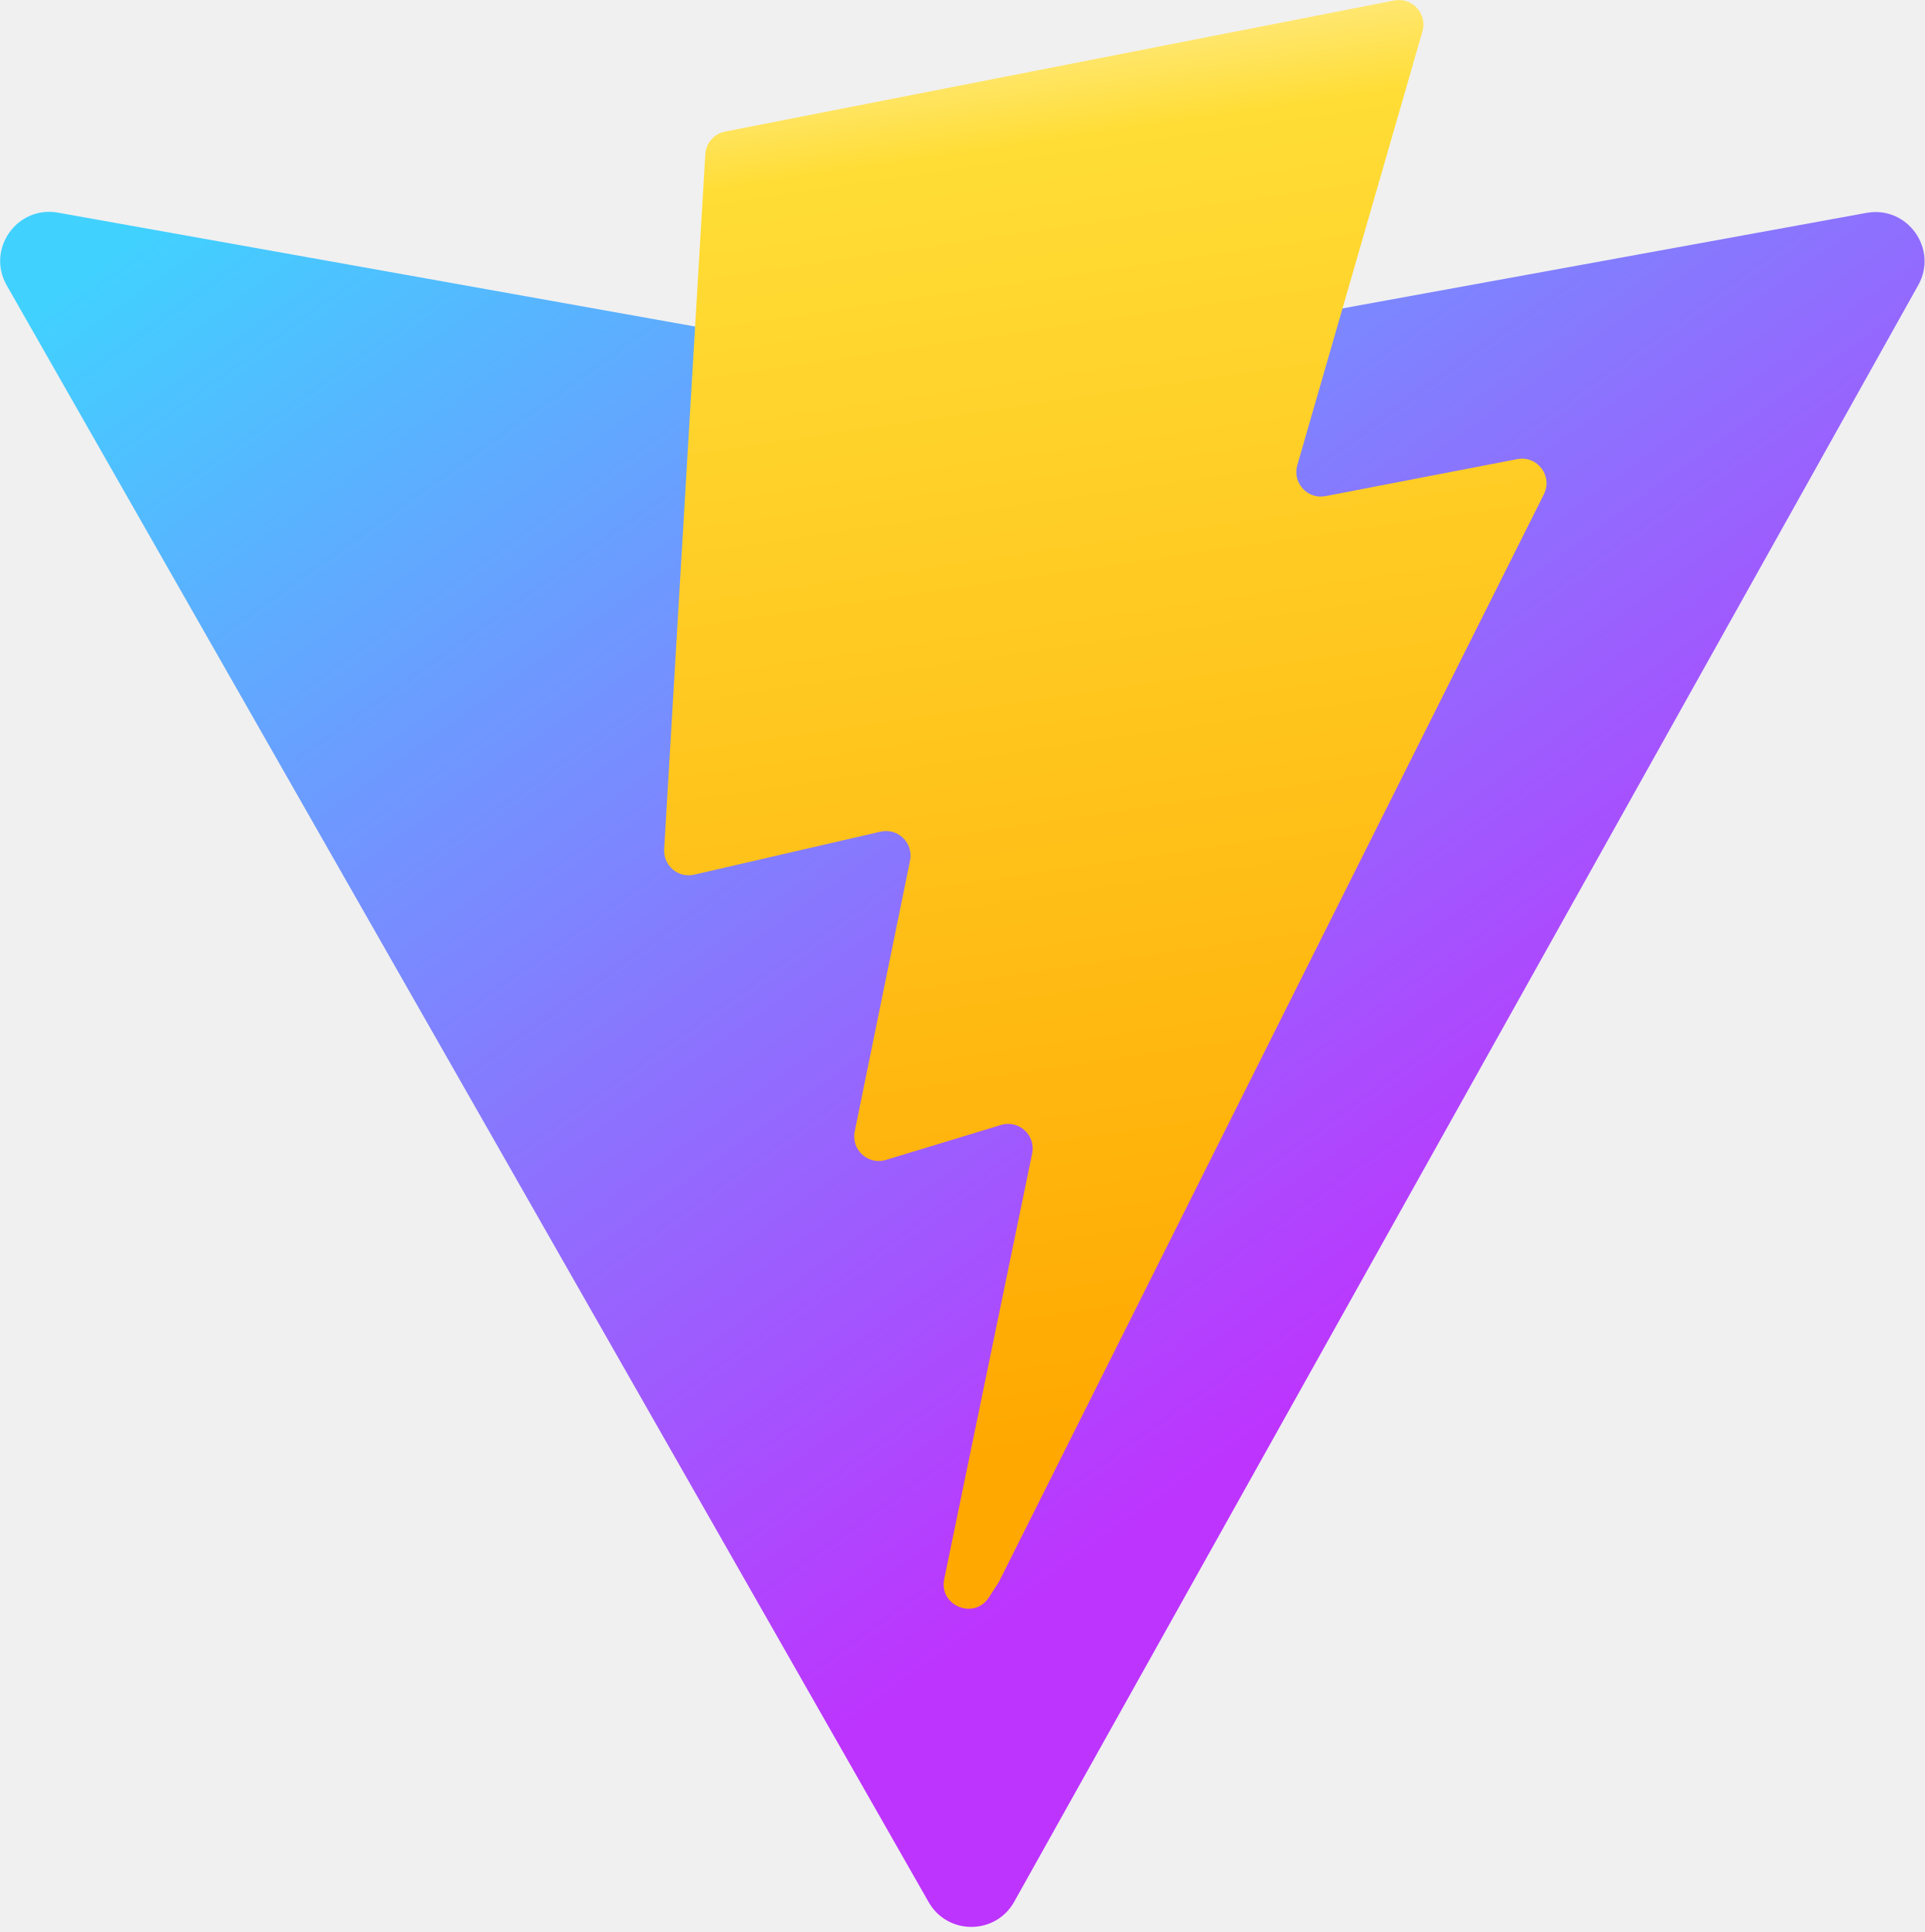
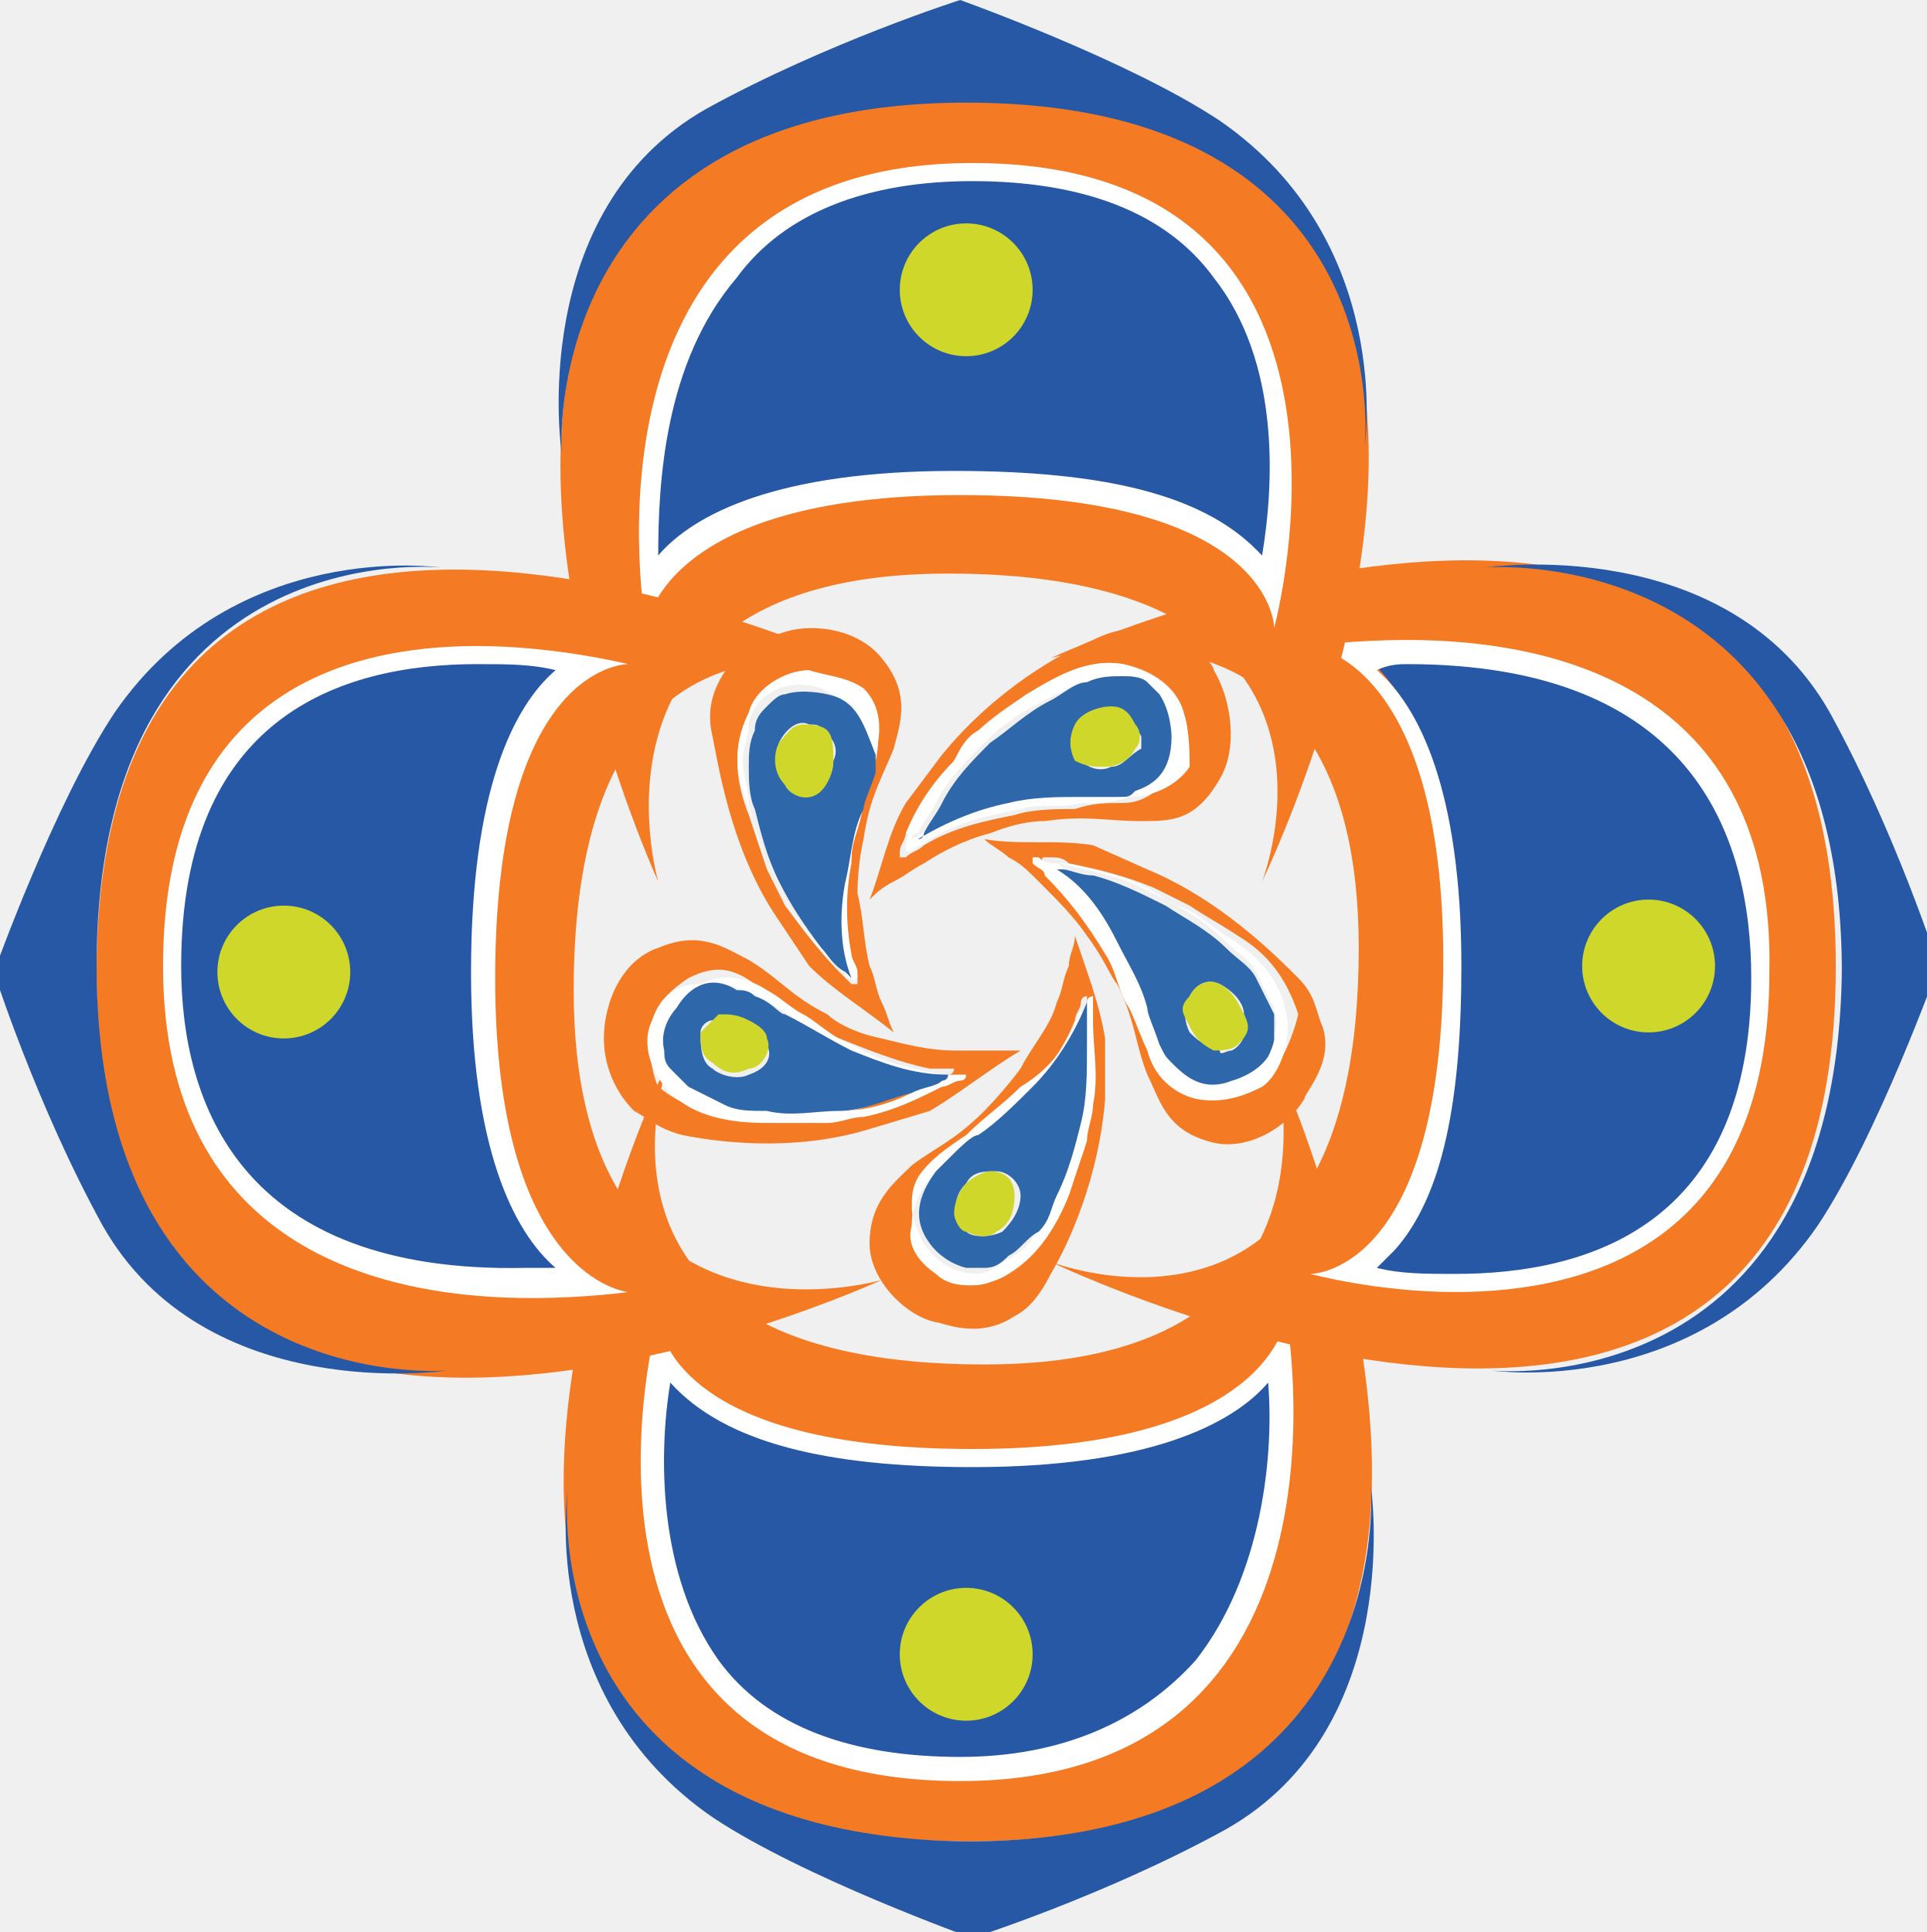
- <svg xmlns="http://www.w3.org/2000/svg" aria-hidden="true" role="img" class="iconify iconify--logos" width="31.88" height="32" preserveAspectRatio="xMidYMid meet" viewBox="0 0 256 257">
-   <defs>
-     <linearGradient id="IconifyId1813088fe1fbc01fb466" x1="-.828%" x2="57.636%" y1="7.652%" y2="78.411%">
-       <stop offset="0%" stop-color="#41D1FF" />
-       <stop offset="100%" stop-color="#BD34FE" />
-     </linearGradient>
-     <linearGradient id="IconifyId1813088fe1fbc01fb467" x1="43.376%" x2="50.316%" y1="2.242%" y2="89.03%">
-       <stop offset="0%" stop-color="#FFEA83" />
-       <stop offset="8.333%" stop-color="#FFDD35" />
-       <stop offset="100%" stop-color="#FFA800" />
-     </linearGradient>
-   </defs>
-   <path fill="url(#IconifyId1813088fe1fbc01fb466)" d="M255.153 37.938L134.897 252.976c-2.483 4.44-8.862 4.466-11.382.048L.875 37.958c-2.746-4.814 1.371-10.646 6.827-9.67l120.385 21.517a6.537 6.537 0 0 0 2.322-.004l117.867-21.483c5.438-.991 9.574 4.796 6.877 9.62Z" />
-   <path fill="url(#IconifyId1813088fe1fbc01fb467)" d="M185.432.063L96.44 17.501a3.268 3.268 0 0 0-2.634 3.014l-5.474 92.456a3.268 3.268 0 0 0 3.997 3.378l24.777-5.718c2.318-.535 4.413 1.507 3.936 3.838l-7.361 36.047c-.495 2.426 1.782 4.5 4.151 3.78l15.304-4.649c2.372-.72 4.652 1.36 4.15 3.788l-11.698 56.621c-.732 3.542 3.979 5.473 5.943 2.437l1.313-2.028l72.516-144.72c1.215-2.423-.88-5.186-3.54-4.672l-25.505 4.922c-2.396.462-4.435-1.77-3.759-4.114l16.646-57.705c.677-2.35-1.37-4.583-3.769-4.113Z" />
+ <svg xmlns="http://www.w3.org/2000/svg" version="1.1" id="Layer_1" x="0px" y="0px" viewBox="0 0 31.9 32" style="enable-background:new 0 0 31.9 32;" xml:space="preserve">
+   <style type="text/css">
+ 	.st0{fill:#F47B23;}
+ 	.st1{fill:#2758A6;}
+ 	.st2{fill:#FFFFFF;}
+ 	.st3{fill:#CED72A;}
+ 	.st4{fill:#2F67AB;}
+ </style>
+   <g>
+     <g>
+       <path class="st0" d="M11.1,17.5c0,0-2,5.1,5.2,5.1c6.3,0,4.8-5.1,4.8-5.1s6,13-5.1,13C4.8,30.4,11.1,17.5,11.1,17.5z" />
+       <g>
+         <path class="st1" d="M15.9,29.3c-1.9,0-3.3-0.6-4.1-1.7c-1.2-1.6-1-4-0.8-5.1c0.1,0.1,0.2,0.3,0.3,0.4c0.6,0.6,1.9,1.3,4.8,1.3     c3.4,0,4.6-1,5.1-1.7c0.1,1.1,0.1,3.6-1.2,5.2C19.1,28.7,17.7,29.3,15.9,29.3z" />
+         <path class="st2" d="M11.1,22.9C11.1,22.9,11.1,23,11.1,22.9c0.9,1,2.6,1.4,5,1.4c2.9,0,4.3-0.7,4.9-1.4c0.1,1.2-0.1,3.2-1.2,4.6     c-0.9,1-2.2,1.6-3.9,1.6c-1.8,0-3.2-0.5-4-1.6C10.9,26.1,10.9,24.1,11.1,22.9 M21.3,21.8c0,0-0.2,2.2-5.2,2.2     c-5.2,0-5.2-2.2-5.2-2.2s-2.1,7.7,5,7.7C22.7,29.5,21.3,21.8,21.3,21.8L21.3,21.8z" />
+       </g>
+       <circle class="st3" cx="16" cy="27.4" r="1.1" />
+       <path class="st1" d="M9.4,24.7c0,0-0.5,3.4,2.4,5.4c1.5,1,4.3,2,4.3,2s2.2-0.7,4.2-1.8c3-1.7,2.4-5.7,2.4-5.7s0.5,5.9-6.7,5.9    C8.8,30.4,9.4,24.7,9.4,24.7z" />
+     </g>
+     <g>
+       <path class="st0" d="M17.4,20.9c0,0,5.1,2,5.1-5.2c0-6.3-5.1-4.8-5.1-4.8s13-6,13,5.1C30.4,27.2,17.4,20.9,17.4,20.9z" />
+       <g>
+         <path class="st1" d="M24.2,21.2c-0.7,0-1.3-0.1-1.8-0.2c0.7-0.4,1.7-1.6,1.7-5.2c0-3.4-1-4.6-1.7-5.1c0.3,0,0.6,0,0.9,0     c2.2,0,5.9,0.7,5.9,5.3C29.2,20.4,26.5,21.2,24.2,21.2z" />
+         <path class="st2" d="M23.3,11c4.7,0,5.7,2.8,5.7,5.2c0,4.1-2.7,4.9-4.9,4.9c-0.5,0-0.9,0-1.3-0.1c0.1-0.1,0.2-0.2,0.3-0.3     c0.8-0.9,1.1-2.5,1.1-4.7c0-2.9-0.7-4.3-1.4-4.9C23,11,23.2,11,23.3,11 M23.3,10.6c-0.9,0-1.6,0.1-1.6,0.1s2.2,0.2,2.2,5.2     c0,5.1-2.1,5.2-2.2,5.2c0,0,0,0,0,0s1.1,0.3,2.4,0.3c2.2,0,5.2-0.8,5.2-5.3C29.4,11.3,25.6,10.6,23.3,10.6L23.3,10.6z" />
+       </g>
+       <circle class="st3" cx="27.3" cy="16" r="1.1" />
+       <path class="st1" d="M24.7,22.7c0,0,3.4,0.5,5.4-2.4c1-1.5,2-4.3,2-4.3s-0.7-2.2-1.8-4.2c-1.7-3-5.7-2.4-5.7-2.4s5.9-0.5,5.9,6.7    C30.4,23.3,24.7,22.7,24.7,22.7z" />
+     </g>
+     <g>
+       <path class="st0" d="M20.9,14.6c0,0,2-5.1-5.2-5.1c-6.3,0-4.8,5.1-4.8,5.1s-6-13,5.1-13C27.2,1.7,20.9,14.6,20.9,14.6z" />
+       <g>
+         <path class="st1" d="M21,9.6c-0.1-0.1-0.2-0.3-0.3-0.4C20.2,8.7,18.8,8,15.9,8c-3.4,0-4.6,1-5.1,1.7c-0.1-1.1-0.1-3.6,1.2-5.2     c0.9-1.1,2.3-1.6,4.1-1.6c1.9,0,3.3,0.6,4.1,1.7C21.5,6.1,21.2,8.5,21,9.6z" />
+         <path class="st2" d="M16.1,3c1.8,0,3.2,0.5,4,1.6c1.1,1.4,1,3.4,0.8,4.6c0,0,0,0-0.1-0.1c-0.9-0.9-2.5-1.3-5-1.3     c-2.9,0-4.3,0.7-4.9,1.4C10.9,8,11,6,12.2,4.6C13,3.5,14.4,3,16.1,3 M16.1,2.7c-6.8,0-5.4,7.7-5.4,7.7s0.2-2.2,5.2-2.2     c0,0,0,0,0,0c5.2,0,5.2,2.2,5.2,2.2S23.2,2.7,16.1,2.7L16.1,2.7z" />
+       </g>
+       <circle class="st3" cx="16" cy="4.8" r="1.1" />
+       <path class="st1" d="M22.6,7.4c0,0,0.5-3.4-2.4-5.4c-1.5-1-4.3-2-4.3-2s-2.2,0.7-4.2,1.8c-3,1.7-2.4,5.7-2.4,5.7S8.9,1.7,16,1.7    C23.2,1.7,22.6,7.4,22.6,7.4z" />
+     </g>
+     <g>
+       <path class="st0" d="M14.6,11.2c0,0-5.1-2-5.1,5.2c0,6.3,5.1,4.8,5.1,4.8s-13,6-13-5.1C1.6,4.9,14.6,11.2,14.6,11.2z" />
+       <g>
+         <path class="st1" d="M8.7,21.3c-2.2,0-5.9-0.7-5.9-5.3c0-4.2,2.8-5.1,5.1-5.1c0.7,0,1.3,0.1,1.7,0.2c-0.2,0.1-0.4,0.3-0.6,0.5     c-0.7,0.9-1.1,2.5-1.1,4.6c0,3.4,1,4.6,1.7,5.1C9.3,21.3,9,21.3,8.7,21.3z" />
+         <path class="st2" d="M7.9,11L7.9,11c0.5,0,0.9,0,1.3,0.1c-0.7,0.6-1.4,2-1.4,5c0,2.9,0.7,4.3,1.4,4.9c-0.1,0-0.3,0-0.5,0     C4,21.1,3,18.3,3,16C3,11.9,5.6,11,7.9,11 M7.9,10.7c-2.2,0-5.2,0.8-5.2,5.3c0,4.8,3.8,5.5,6.1,5.5c0.9,0,1.6-0.1,1.6-0.1     s-2.2-0.2-2.2-5.2c0-5.1,2.1-5.2,2.2-5.2c0,0,0,0,0,0S9.2,10.7,7.9,10.7L7.9,10.7z" />
+       </g>
+       <circle class="st3" cx="4.7" cy="16.1" r="1.1" />
+       <path class="st1" d="M7.3,9.4c0,0-3.4-0.5-5.4,2.4c-1,1.5-2,4.3-2,4.3s0.7,2.2,1.8,4.2c1.7,3,5.7,2.4,5.7,2.4S1.6,23.2,1.6,16    C1.6,8.8,7.3,9.4,7.3,9.4z" />
+     </g>
+   </g>
+   <g>
+     <g>
+       <path class="st0" d="M13.4,16c0.4,0.4,0.9,0.7,1.4,1.1c0,0,0,0,0,0c0,0,0,0,0,0c-0.1-0.2-0.1-0.3-0.2-0.5    c-0.1-0.2-0.1-0.4-0.2-0.6c-0.1-0.4-0.1-0.8-0.2-1.2c0-0.5,0.1-0.9,0.1-0.9c0.1-0.7,0.3-1,0.5-1.5c0.1-0.4,0.3-0.9-0.2-1.5    c-0.4-0.5-1.2-0.6-1.7-0.4c-0.1,0-0.7,0.2-1,0.8c-0.1,0.2-0.2,0.5-0.1,0.9c0.1,0.5,0.3,1.8,1,2.9 M13.4,11.2    c0.3,0,0.6,0.1,0.8,0.4c0.3,0.3,0.4,0.6,0.3,1c-0.1,0.2-0.1,0.5-0.2,0.7c-0.1,0.3-0.2,0.6-0.2,1c-0.1,0.5-0.1,1.1,0,1.6    c0,0.1,0.1,0.2,0.1,0.3c0,0,0,0.1,0,0.1c0,0-0.1,0-0.1,0c-0.1-0.1-0.1-0.1-0.2-0.2c-0.3-0.3-0.6-0.7-0.9-1.1    c-0.1-0.2-0.2-0.4-0.3-0.6c-0.1-0.3-0.2-0.6-0.3-0.9c-0.2-0.5-0.3-1.1,0-1.6C12.5,11.5,13,11.1,13.4,11.2z" />
+       <path class="st2" d="M13.4,11.1c-0.4,0-0.9,0.3-1,0.7c-0.3,0.6-0.2,1.1,0,1.6c0.1,0.3,0.2,0.6,0.3,0.9c0.1,0.2,0.2,0.4,0.3,0.6    c0.2,0.4,0.5,0.8,0.9,1.1c0.1,0.1,0.1,0.2,0.2,0.2c0,0,0,0.1,0.1,0c0,0,0-0.1,0-0.1c0-0.1-0.1-0.2-0.1-0.3c-0.1-0.5-0.1-1.1,0-1.6    c0-0.3,0.2-0.6,0.2-1c0.1-0.2,0.1-0.5,0.2-0.7c0.1-0.4,0.1-0.8-0.2-1.1C14,11.2,13.7,11.2,13.4,11.1z M14,16.1    C13.9,16.1,13.9,16,14,16.1c-0.2-0.2-0.3-0.4-0.5-0.5c-0.3-0.3-0.5-0.7-0.7-1.1c-0.2-0.4-0.3-0.7-0.4-1.2c0-0.2-0.1-0.5-0.1-0.7    c0-0.2,0.1-0.4,0.1-0.6c0-0.1,0.1-0.3,0.2-0.4c0.3-0.3,0.7-0.3,1-0.2c0.2,0.1,0.3,0.2,0.5,0.3c0.1,0.1,0.2,0.3,0.2,0.4    c0,0.3-0.1,0.7-0.2,1c-0.1,0.4-0.2,0.8-0.3,1.2C13.8,15,13.8,15.6,14,16.1z" />
+       <path class="st4" d="M13.7,11.5c0,0-0.4-0.1-0.7,0c-0.1,0-0.2,0.1-0.3,0.2c-0.1,0.1-0.2,0.2-0.2,0.4c-0.1,0.2-0.1,0.4-0.1,0.6    c0,0.2,0,0.5,0.1,0.7c0.1,0.4,0.2,0.8,0.4,1.2c0.2,0.4,0.4,0.7,0.7,1.1c0.1,0.1,0.2,0.3,0.4,0.4c0,0,0.1,0.1,0.1,0.1    c-0.2-0.5-0.2-1.1-0.1-1.6c0.1-0.4,0.1-0.8,0.3-1.2c0-0.1,0.1-0.3,0.2-0.6c0-0.2,0-0.2,0-0.3C14.3,12,14.2,11.6,13.7,11.5z     M13.8,12.6c0,0.2-0.1,0.4-0.3,0.5c-0.2,0.1-0.4,0.1-0.5-0.1c-0.1-0.2-0.1-0.4-0.1-0.7c0.1-0.2,0.3-0.4,0.5-0.3    c0.1,0,0.2,0,0.2,0.1C13.8,12.2,13.9,12.4,13.8,12.6z" />
+       <path class="st3" d="M13.8,12.6c0-0.2,0-0.4-0.1-0.5C13.6,12,13.4,12,13.3,12c-0.2,0-0.3,0.2-0.4,0.3c-0.1,0.2-0.1,0.5,0.1,0.7    c0.1,0.2,0.4,0.3,0.6,0.1C13.7,13,13.8,12.8,13.8,12.6z" />
+     </g>
+     <g>
+       <path class="st0" d="M15.4,18.4c0.5-0.3,1-0.7,1.5-1c0,0,0,0,0,0c0,0,0,0,0,0c-0.2,0-0.3,0-0.5,0c-0.2,0-0.4,0-0.6,0    c-0.4,0-0.8-0.1-1.2-0.2c-0.5-0.1-0.8-0.3-0.9-0.4c-0.6-0.3-0.8-0.6-1.3-0.9c-0.4-0.2-0.8-0.5-1.5-0.2c-0.6,0.2-0.9,0.9-0.9,1.5    c0,0.1,0,0.7,0.5,1.2c0.2,0.1,0.4,0.3,0.8,0.4c0.5,0.1,1.8,0.3,3.1-0.1 M10.8,16.9c0.1-0.3,0.3-0.5,0.6-0.7    c0.4-0.2,0.7-0.2,1.1,0.1c0.2,0.1,0.4,0.3,0.6,0.4c0.3,0.2,0.5,0.4,0.8,0.5c0.5,0.2,1,0.4,1.5,0.5c0.1,0,0.2,0,0.3,0    c0,0,0.1,0,0.1,0c0,0,0,0.1-0.1,0.1c-0.1,0-0.2,0.1-0.3,0.1c-0.4,0.2-0.9,0.4-1.3,0.5c-0.2,0-0.4,0.1-0.6,0.1c-0.3,0-0.6,0-1,0    c-0.6,0-1.1-0.1-1.6-0.5C10.8,17.8,10.7,17.3,10.8,16.9z" />
+       <path class="st2" d="M10.8,16.9c-0.2,0.4,0,0.9,0.3,1.2c0.4,0.4,1,0.5,1.6,0.5c0.3,0,0.6,0,1,0c0.2,0,0.4-0.1,0.6-0.1    c0.5-0.1,0.9-0.3,1.3-0.5c0.1,0,0.2-0.1,0.3-0.1c0,0,0.1,0,0.1-0.1c0,0-0.1,0-0.1,0c-0.1,0-0.2,0-0.3,0c-0.5-0.1-1-0.2-1.5-0.5    c-0.3-0.1-0.6-0.4-0.8-0.5c-0.2-0.1-0.4-0.3-0.6-0.4c-0.3-0.2-0.7-0.3-1.1-0.1C11.1,16.3,10.9,16.6,10.8,16.9z M15.7,17.8    c0,0-0.1,0-0.1,0.1c-0.2,0.1-0.4,0.1-0.5,0.2c-0.4,0.2-0.8,0.3-1.2,0.3c-0.4,0-0.8,0.1-1.2,0c-0.2,0-0.5,0-0.7-0.1    c-0.2-0.1-0.4-0.2-0.6-0.3c-0.1-0.1-0.2-0.2-0.3-0.3c-0.2-0.4-0.1-0.7,0.2-1c0.1-0.2,0.3-0.3,0.5-0.3c0.2-0.1,0.3-0.1,0.5,0    c0.3,0.1,0.6,0.3,0.9,0.5c0.3,0.2,0.7,0.5,1.1,0.6C14.6,17.7,15.1,17.8,15.7,17.8z" />
+       <path class="st4" d="M11.2,16.7c0,0-0.3,0.3-0.2,0.7c0,0.1,0,0.2,0.1,0.3c0.1,0.1,0.2,0.2,0.3,0.3c0.2,0.1,0.4,0.2,0.6,0.3    c0.2,0.1,0.4,0.1,0.7,0.1c0.4,0.1,0.8,0,1.2,0c0.4,0,0.8-0.2,1.2-0.3c0.2-0.1,0.4-0.1,0.5-0.2c0,0,0.1,0,0.1-0.1    c-0.6,0-1.1-0.2-1.6-0.4c-0.4-0.2-0.7-0.4-1.1-0.6c-0.1,0-0.2-0.2-0.5-0.3c-0.1-0.1-0.2-0.1-0.3-0.1    C11.9,16.2,11.5,16.2,11.2,16.7z M12.3,16.9c0.2,0.1,0.3,0.2,0.4,0.4c0.1,0.2,0,0.4-0.3,0.5c-0.2,0.1-0.5,0-0.6-0.1    c-0.2-0.1-0.2-0.4-0.2-0.6c0-0.1,0.1-0.2,0.2-0.2C12,16.8,12.2,16.8,12.3,16.9z" />
+       <path class="st3" d="M12.4,16.9c-0.2-0.1-0.3-0.1-0.5-0.1c-0.1,0.1-0.2,0.2-0.3,0.3c0,0.2,0,0.4,0.2,0.5c0.2,0.2,0.4,0.2,0.6,0.1    c0.2,0,0.4-0.3,0.3-0.5C12.7,17.1,12.6,17,12.4,16.9z" />
+     </g>
+     <g>
+       <path class="st0" d="M18.3,17.2c-0.1-0.6-0.3-1.1-0.5-1.7c0,0,0,0,0,0c0,0,0,0,0,0c0,0.2-0.1,0.3-0.1,0.5    c-0.1,0.2-0.1,0.4-0.2,0.6c-0.1,0.4-0.4,0.7-0.6,1.1c-0.3,0.4-0.6,0.7-0.6,0.7c-0.5,0.5-0.8,0.6-1.2,0.9c-0.3,0.3-0.7,0.6-0.7,1.3    c0,0.6,0.6,1.2,1.1,1.3c0.1,0,0.7,0.3,1.3-0.1c0.2-0.1,0.4-0.3,0.6-0.7c0.3-0.5,0.8-1.6,0.9-2.9 M15.5,21.1    c-0.2-0.2-0.4-0.5-0.4-0.8c0-0.4,0.1-0.7,0.4-1c0.2-0.2,0.4-0.3,0.6-0.5c0.2-0.2,0.5-0.4,0.8-0.6c0.4-0.4,0.7-0.8,0.9-1.3    c0-0.1,0.1-0.2,0.1-0.3c0,0,0-0.1,0.1-0.1c0,0,0,0.1,0,0.1c0,0.1,0,0.2,0,0.3c0.1,0.5,0.1,0.9,0,1.4c0,0.2,0,0.4-0.1,0.6    c-0.1,0.3-0.2,0.6-0.3,0.9c-0.2,0.5-0.4,1-1,1.3C16.3,21.4,15.8,21.3,15.5,21.1z" />
+       <path class="st2" d="M15.5,21.1c0.3,0.3,0.9,0.2,1.2,0c0.5-0.3,0.8-0.8,1-1.3c0.1-0.3,0.2-0.6,0.3-0.9c0-0.2,0.1-0.4,0.1-0.6    c0.1-0.5,0-0.9,0-1.4c0-0.1,0-0.2,0-0.3c0,0,0-0.1,0-0.1c0,0-0.1,0-0.1,0.1c0,0.1-0.1,0.2-0.1,0.3c-0.2,0.5-0.5,0.9-0.9,1.3    c-0.2,0.2-0.5,0.4-0.8,0.6c-0.2,0.2-0.4,0.3-0.6,0.5c-0.3,0.3-0.5,0.6-0.5,1C15,20.6,15.2,20.9,15.5,21.1z M17.9,16.7    c0,0,0,0.1,0,0.1c0,0.2,0,0.4,0,0.6c0,0.4,0,0.9-0.1,1.3c-0.1,0.4-0.2,0.8-0.4,1.2c-0.1,0.2-0.2,0.4-0.3,0.6    c-0.1,0.2-0.3,0.3-0.5,0.4c-0.1,0.1-0.3,0.2-0.4,0.2c-0.4,0-0.7-0.2-0.9-0.5c-0.1-0.2-0.2-0.4-0.2-0.6c0-0.2,0-0.3,0.1-0.5    c0.2-0.3,0.5-0.5,0.8-0.7c0.3-0.3,0.6-0.5,0.9-0.8C17.4,17.7,17.7,17.3,17.9,16.7z" />
+       <path class="st4" d="M15.4,20.6c0,0,0.2,0.3,0.6,0.4c0.1,0,0.2,0,0.3,0c0.2,0,0.3-0.1,0.4-0.2c0.2-0.1,0.3-0.3,0.5-0.4    c0.2-0.2,0.2-0.4,0.3-0.6c0.2-0.4,0.3-0.8,0.4-1.2c0.1-0.4,0.1-0.8,0.1-1.3c0-0.2,0-0.4,0-0.6c0,0,0-0.1,0-0.1    c-0.2,0.5-0.5,1-0.9,1.4c-0.3,0.3-0.6,0.6-0.9,0.8c-0.1,0-0.3,0.2-0.5,0.4c-0.1,0.1-0.2,0.2-0.2,0.2    C15.2,19.8,15.1,20.2,15.4,20.6z M16,19.6c0.1-0.2,0.3-0.2,0.5-0.2c0.2,0,0.4,0.2,0.4,0.4c0,0.2-0.1,0.4-0.3,0.6    c-0.2,0.1-0.5,0.1-0.6,0c-0.1-0.1-0.1-0.1-0.1-0.2C15.8,20,15.8,19.8,16,19.6z" />
+       <path class="st3" d="M16,19.6c-0.1,0.1-0.2,0.3-0.2,0.5c0,0.1,0.1,0.3,0.2,0.3c0.2,0.1,0.4,0.1,0.5,0c0.2-0.1,0.3-0.3,0.3-0.6    c0-0.2-0.1-0.4-0.4-0.4C16.3,19.4,16.1,19.5,16,19.6z" />
+     </g>
+     <g>
+       <path class="st0" d="M18.1,14c-0.6-0.1-1.2,0-1.8-0.1c0,0,0,0,0,0c0,0,0,0,0,0c0.1,0.1,0.3,0.2,0.4,0.3c0.2,0.1,0.3,0.2,0.5,0.4    c0.3,0.3,0.6,0.6,0.8,0.9c0.3,0.4,0.4,0.7,0.5,0.8c0.3,0.6,0.3,1,0.5,1.5c0.2,0.4,0.3,0.9,1,1.1c0.6,0.2,1.3-0.2,1.6-0.7    c0-0.1,0.5-0.6,0.3-1.2c-0.1-0.2-0.1-0.5-0.4-0.8c-0.4-0.4-1.3-1.3-2.5-1.8 M20.9,17.9c-0.3,0.2-0.6,0.2-0.9,0.2    c-0.4-0.1-0.7-0.3-0.8-0.7c-0.1-0.2-0.2-0.5-0.3-0.7c-0.1-0.3-0.2-0.6-0.4-0.9c-0.3-0.5-0.6-0.9-1-1.3c-0.1-0.1-0.2-0.1-0.2-0.2    c0,0-0.1-0.1,0-0.1c0,0,0.1,0,0.1,0c0.1,0,0.2,0,0.3,0.1c0.5,0.1,0.9,0.2,1.4,0.4c0.2,0.1,0.4,0.2,0.6,0.3    c0.3,0.2,0.5,0.3,0.8,0.5c0.5,0.3,0.8,0.7,1,1.3C21.4,17.2,21.2,17.7,20.9,17.9z" />
+       <path class="st2" d="M20.9,18c0.3-0.2,0.5-0.8,0.4-1.2c-0.1-0.6-0.5-1-1-1.3c-0.3-0.2-0.5-0.4-0.8-0.5c-0.2-0.1-0.4-0.2-0.6-0.3    c-0.4-0.2-0.9-0.3-1.4-0.4c-0.1,0-0.2,0-0.3-0.1c0,0-0.1,0-0.1,0c0,0,0,0.1,0,0.1c0.1,0.1,0.2,0.1,0.2,0.2c0.4,0.4,0.7,0.8,1,1.3    c0.2,0.3,0.2,0.6,0.4,0.9c0.1,0.2,0.2,0.5,0.3,0.7c0.1,0.4,0.4,0.7,0.8,0.8C20.3,18.3,20.7,18.1,20.9,18z M17.5,14.3    c0,0,0.1,0,0.1,0c0.2,0,0.4,0.1,0.5,0.1c0.4,0.1,0.8,0.2,1.2,0.5c0.4,0.2,0.7,0.4,1,0.7c0.2,0.2,0.4,0.3,0.5,0.5    c0.1,0.2,0.2,0.4,0.3,0.6c0,0.1,0.1,0.3,0,0.4c-0.1,0.4-0.4,0.6-0.7,0.7c-0.2,0.1-0.4,0-0.6,0c-0.2,0-0.3-0.1-0.4-0.3    c-0.2-0.3-0.3-0.6-0.4-0.9c-0.1-0.4-0.3-0.8-0.5-1.1C18.3,15.1,18,14.6,17.5,14.3z" />
+       <path class="st4" d="M20.4,17.9c0,0,0.4-0.1,0.6-0.4c0,0,0.1-0.2,0.1-0.3c0-0.1,0-0.3,0-0.4c-0.1-0.2-0.2-0.4-0.3-0.6    c-0.1-0.2-0.3-0.3-0.5-0.5c-0.3-0.3-0.7-0.5-1-0.7c-0.4-0.2-0.8-0.4-1.2-0.5c-0.2,0-0.4-0.1-0.5-0.1c0,0-0.1,0-0.1,0    c0.5,0.3,0.8,0.8,1,1.2c0.2,0.4,0.4,0.7,0.5,1.1c0,0.1,0.1,0.3,0.2,0.6c0.1,0.2,0.1,0.2,0.2,0.3C19.6,17.8,19.9,18.1,20.4,17.9z     M19.7,17.1c-0.1-0.2-0.1-0.4,0-0.6c0.1-0.2,0.3-0.3,0.5-0.2c0.2,0.1,0.4,0.3,0.4,0.5c0.1,0.2,0,0.5-0.2,0.6c-0.1,0-0.2,0.1-0.2,0    C19.9,17.3,19.8,17.2,19.7,17.1z" />
+       <path class="st3" d="M19.7,17c0.1,0.2,0.2,0.3,0.4,0.4c0.1,0,0.3,0,0.4-0.1c0.2-0.2,0.2-0.3,0.1-0.5c-0.1-0.2-0.2-0.4-0.4-0.5    c-0.2-0.1-0.4,0-0.5,0.2C19.5,16.7,19.6,16.8,19.7,17z" />
+     </g>
+     <g>
+       <path class="st0" d="M15,13.3c-0.3,0.5-0.4,1.1-0.6,1.6c0,0,0,0,0,0c0,0,0,0,0,0c0.1-0.1,0.2-0.2,0.4-0.3c0.2-0.1,0.3-0.2,0.5-0.3    c0.3-0.2,0.7-0.4,1.1-0.5c0.5-0.2,0.8-0.2,0.9-0.2c0.7-0.1,1,0,1.6,0c0.5,0,0.9,0,1.3-0.7c0.3-0.5,0.2-1.3-0.1-1.8    c0-0.1-0.4-0.6-1.1-0.7c-0.2,0-0.5,0-0.9,0.2c-0.5,0.2-1.6,0.8-2.5,1.9 M19.6,11.8c0.1,0.3,0.1,0.6-0.1,0.9    c-0.2,0.3-0.5,0.6-0.9,0.6c-0.3,0-0.5,0-0.8,0.1c-0.3,0-0.7,0-1,0.1c-0.5,0.1-1,0.2-1.5,0.5c-0.1,0.1-0.2,0.1-0.3,0.2    c0,0-0.1,0-0.1,0c0,0,0-0.1,0-0.1c0-0.1,0.1-0.2,0.1-0.3c0.2-0.4,0.5-0.8,0.8-1.2c0.1-0.2,0.3-0.3,0.4-0.5    c0.2-0.2,0.5-0.4,0.8-0.6c0.5-0.3,1-0.6,1.6-0.5C19.1,11.1,19.5,11.4,19.6,11.8z" />
+       <path class="st2" d="M19.6,11.8c-0.1-0.4-0.6-0.7-1-0.8c-0.6-0.1-1.1,0.2-1.6,0.5c-0.3,0.2-0.5,0.4-0.8,0.6    c-0.2,0.1-0.3,0.3-0.4,0.5c-0.3,0.3-0.6,0.7-0.8,1.2C15.1,13.8,15,13.9,15,14c0,0,0,0.1,0,0.1c0,0,0.1,0,0.1,0    c0.1-0.1,0.2-0.1,0.3-0.2c0.5-0.3,1-0.4,1.5-0.5c0.3-0.1,0.7,0,1-0.1c0.3,0,0.5,0,0.8-0.1c0.4,0,0.8-0.2,1-0.5    C19.7,12.5,19.7,12.1,19.6,11.8z M15.1,13.9c0,0,0-0.1,0.1-0.1c0.1-0.2,0.2-0.3,0.3-0.5c0.2-0.4,0.5-0.7,0.8-1    c0.3-0.3,0.6-0.5,1-0.7c0.2-0.1,0.4-0.2,0.6-0.3c0.2,0,0.4-0.1,0.6-0.1c0.2,0,0.3,0,0.4,0.1c0.3,0.2,0.5,0.5,0.5,0.9    c0,0.2-0.1,0.4-0.2,0.5c-0.1,0.1-0.2,0.3-0.4,0.3c-0.3,0.1-0.7,0.1-1,0.1c-0.4,0-0.8,0-1.2,0.1C16.1,13.4,15.6,13.6,15.1,13.9z" />
+       <path class="st4" d="M19.4,12.2c0,0,0-0.4-0.2-0.7c0,0-0.1-0.1-0.2-0.2c-0.1-0.1-0.3-0.1-0.4-0.1c-0.2,0-0.4,0-0.6,0.1    c-0.2,0-0.4,0.2-0.6,0.3c-0.4,0.2-0.7,0.5-1,0.7c-0.3,0.3-0.6,0.6-0.8,1c-0.1,0.2-0.2,0.3-0.3,0.5c0,0,0,0.1-0.1,0.1    c0.5-0.3,1-0.5,1.5-0.6c0.4-0.1,0.8-0.1,1.2-0.1c0.1,0,0.3,0,0.6,0c0.2,0,0.2,0,0.3-0.1C19.1,13,19.4,12.8,19.4,12.2z M18.4,12.7    c-0.2,0.1-0.4,0-0.5-0.1c-0.2-0.1-0.2-0.4-0.1-0.5c0.2-0.2,0.4-0.3,0.6-0.3c0.2,0,0.4,0.2,0.5,0.4c0,0.1,0,0.2,0,0.2    C18.7,12.5,18.6,12.7,18.4,12.7z" />
+       <path class="st3" d="M18.3,12.7c0.2,0,0.4-0.1,0.5-0.3c0.1-0.1,0.1-0.3,0-0.4c-0.1-0.2-0.2-0.3-0.4-0.3c-0.2,0-0.5,0.1-0.6,0.3    c-0.1,0.2-0.1,0.4,0,0.6C18,12.7,18.1,12.7,18.3,12.7z" />
+     </g>
+   </g>
</svg>
